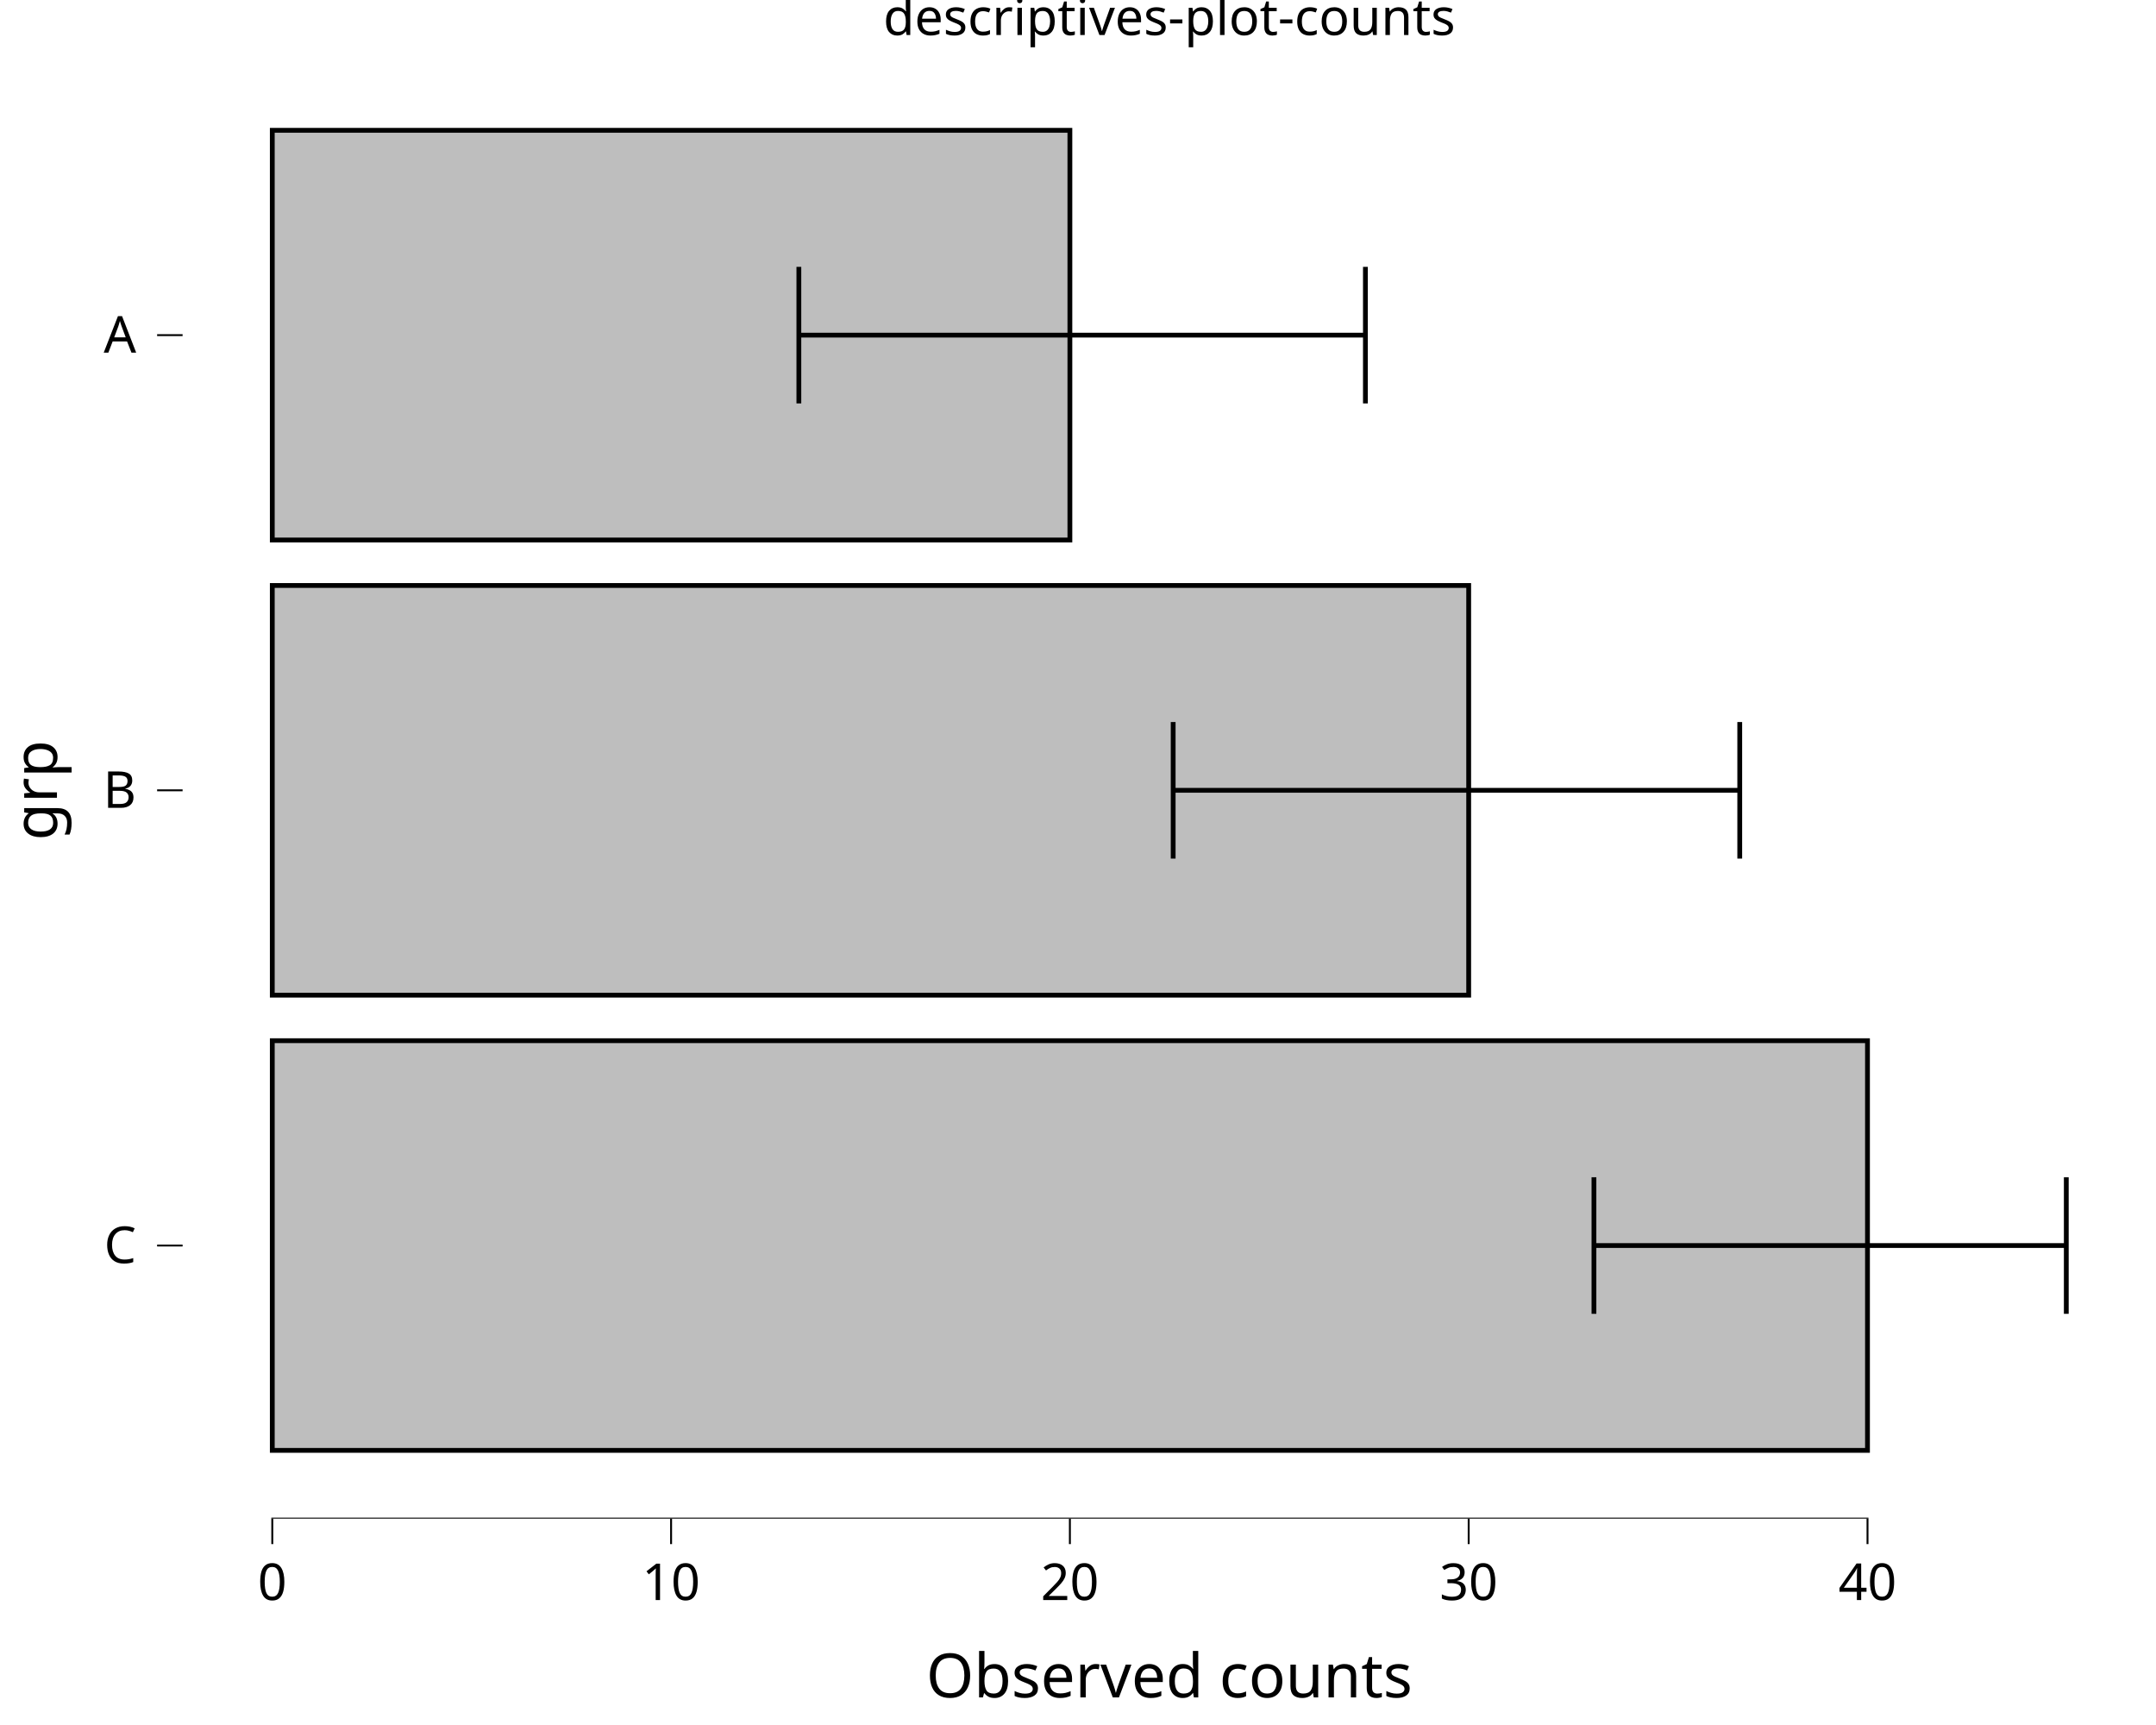
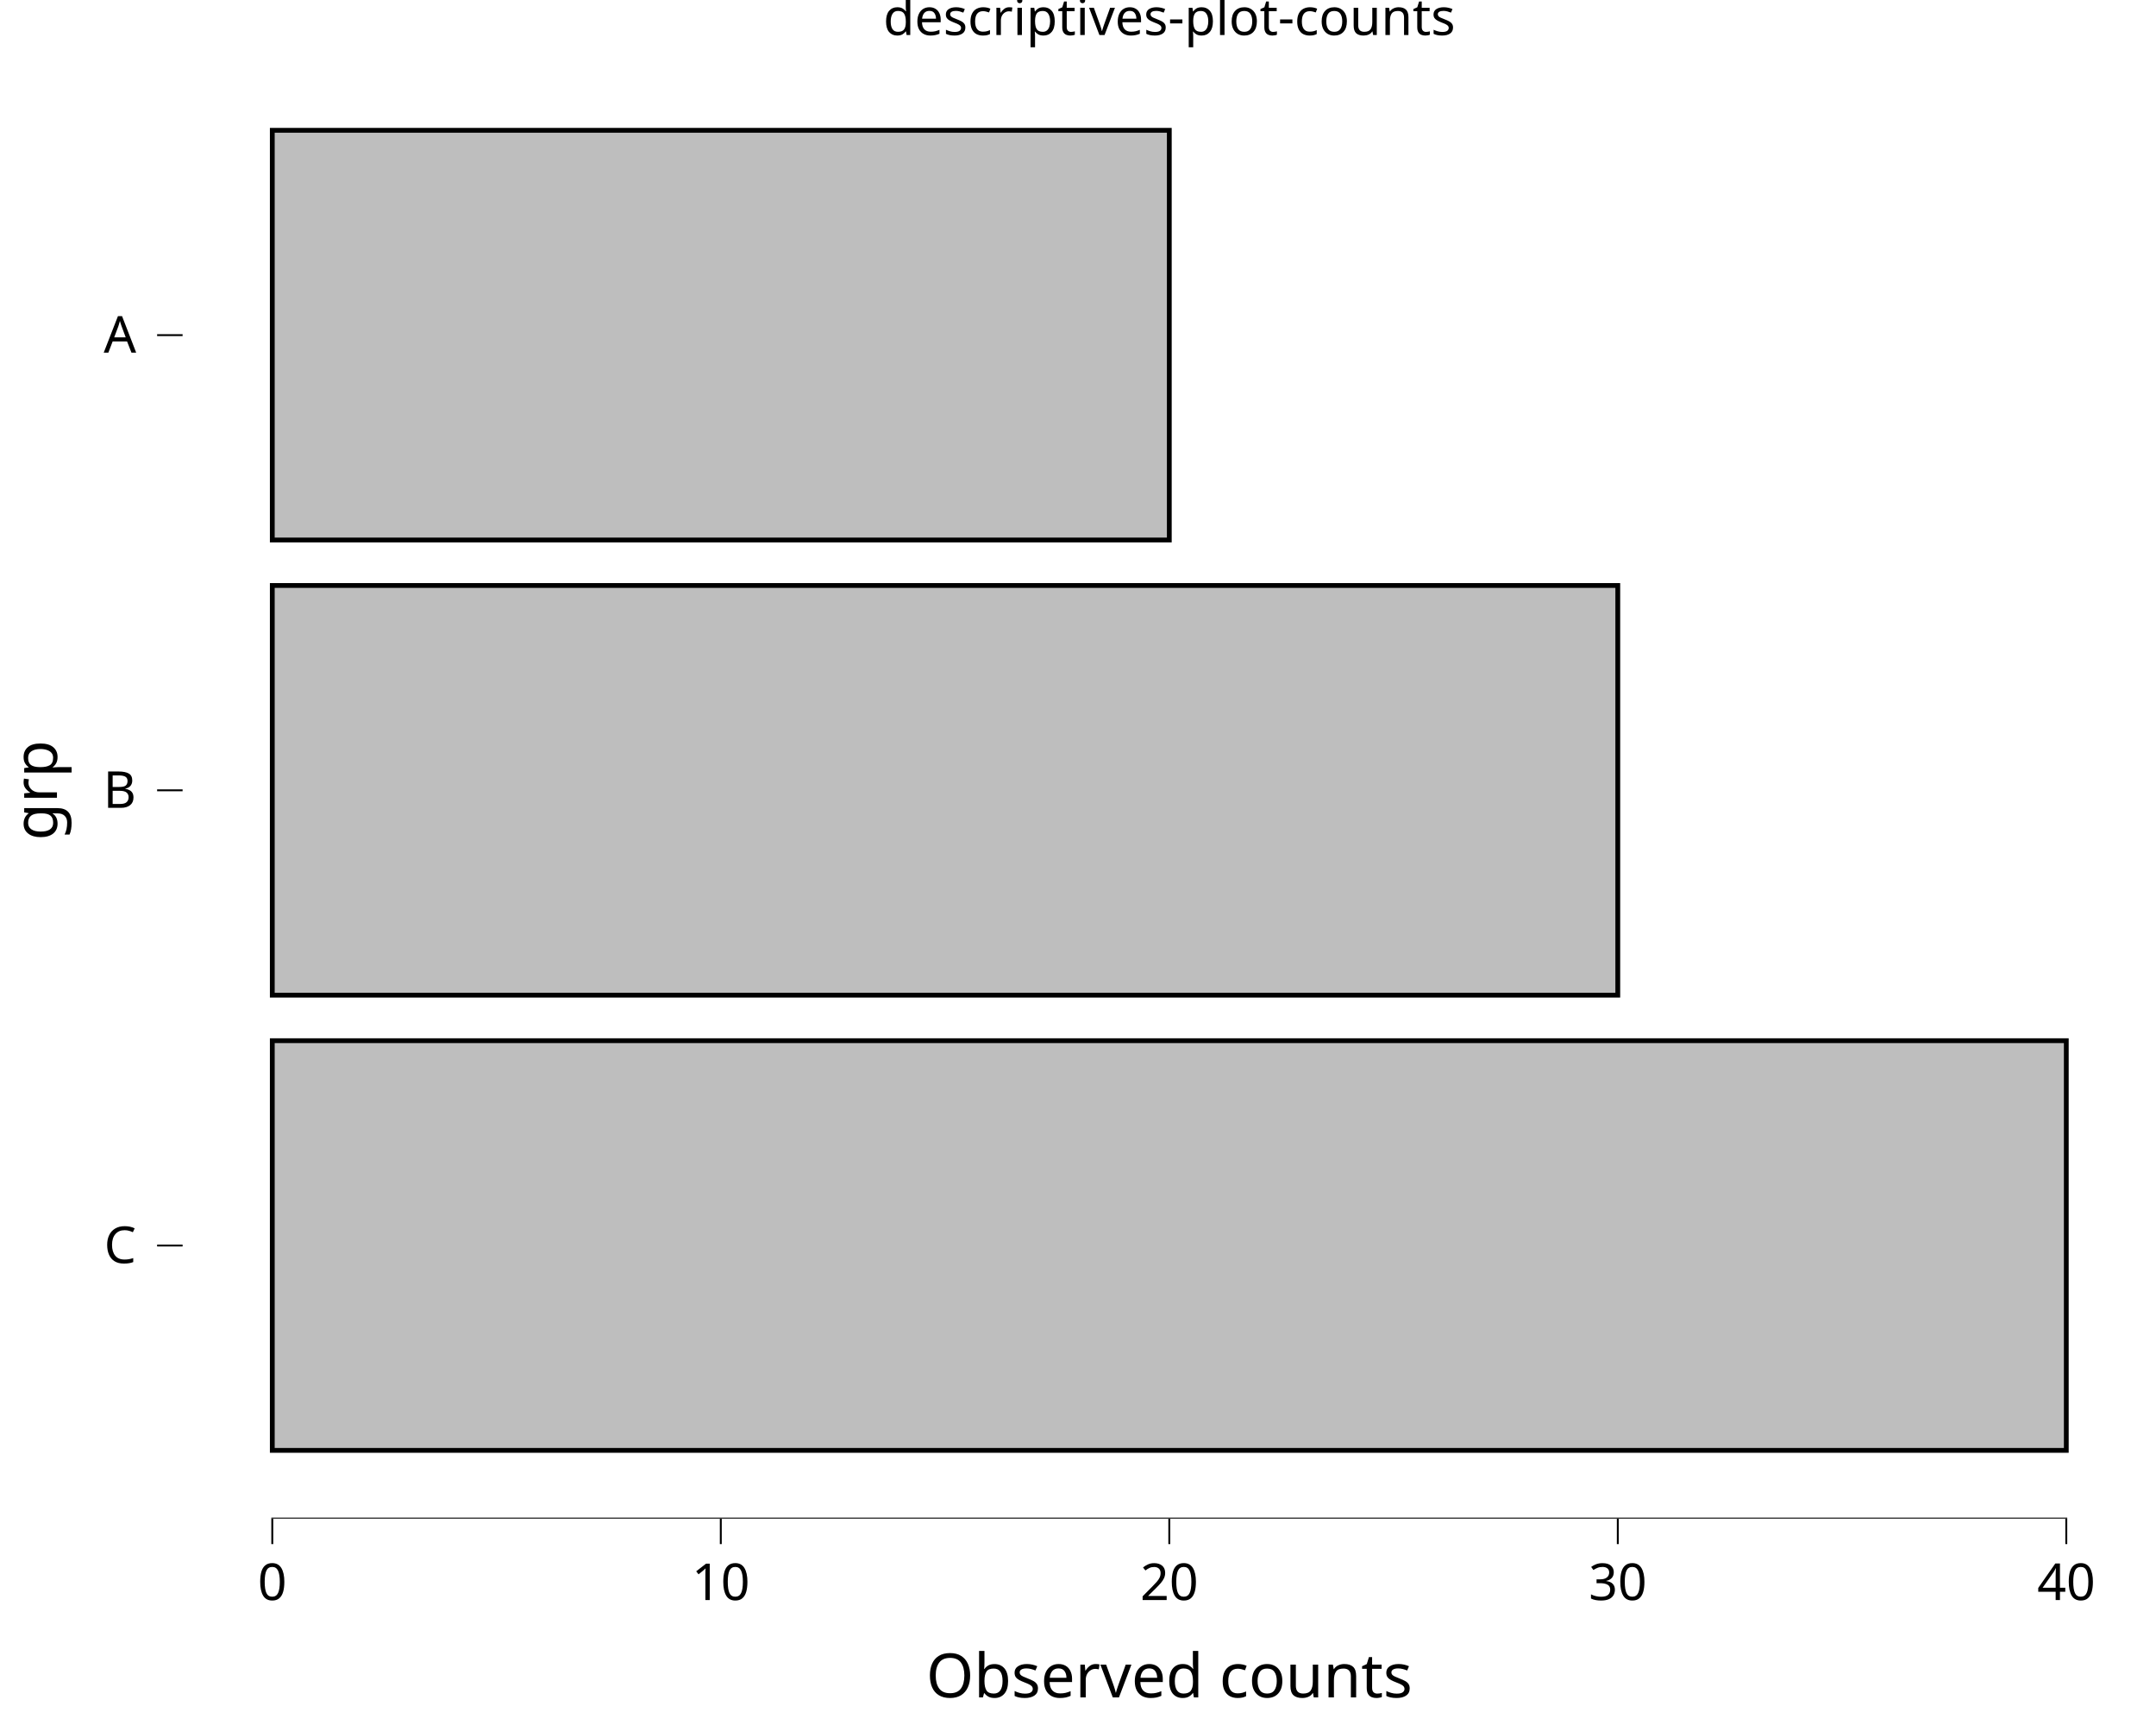
<svg xmlns="http://www.w3.org/2000/svg" class="svglite" data-engine-version="2.0" width="720.00pt" height="576.00pt" viewBox="0 0 720.00 576.00">
  <defs>
    <style type="text/css">
    .svglite line, .svglite polyline, .svglite polygon, .svglite path, .svglite rect, .svglite circle {
      fill: none;
      stroke: #000000;
      stroke-linecap: round;
      stroke-linejoin: round;
      stroke-miterlimit: 10.00;
    }
  </style>
  </defs>
  <rect width="100%" height="100%" style="stroke: none; fill: #FFFFFF;" />
  <defs>
    <clipPath id="cpMC4wMHw3MjAuMDB8MC4wMHw1NzYuMDA=">
      <rect x="0.00" y="0.00" width="720.00" height="576.00" />
    </clipPath>
  </defs>
  <g clip-path="url(#cpMC4wMHw3MjAuMDB8MC4wMHw1NzYuMDA=)">
    <rect x="0.00" y="0.00" width="720.00" height="576.00" style="stroke-width: 10.67; stroke: none;" />
  </g>
  <defs>
    <clipPath id="cpNjAuOTh8NzIwLjAwfDIwLjcxfDUwNy4wOQ==">
      <rect x="60.98" y="20.71" width="659.02" height="486.39" />
    </clipPath>
  </defs>
  <g clip-path="url(#cpNjAuOTh8NzIwLjAwfDIwLjcxfDUwNy4wOQ==)">
    <rect x="60.98" y="20.71" width="659.02" height="486.39" style="stroke-width: 10.67; stroke: none;" />
-     <rect x="90.93" y="43.51" width="266.36" height="136.80" style="stroke-width: 1.60; stroke-linecap: butt; stroke-linejoin: miter; fill: #BEBEBE;" />
-     <rect x="90.93" y="195.50" width="399.54" height="136.80" style="stroke-width: 1.60; stroke-linecap: butt; stroke-linejoin: miter; fill: #BEBEBE;" />
-     <rect x="90.93" y="347.50" width="532.72" height="136.80" style="stroke-width: 1.60; stroke-linecap: butt; stroke-linejoin: miter; fill: #BEBEBE;" />
-     <polyline points="455.98,134.70 455.98,89.11 " style="stroke-width: 1.60; stroke-linecap: butt;" />
-     <polyline points="455.98,111.91 266.78,111.91 " style="stroke-width: 1.60; stroke-linecap: butt;" />
-     <polyline points="266.78,134.70 266.78,89.11 " style="stroke-width: 1.60; stroke-linecap: butt;" />
-     <polyline points="580.99,286.70 580.99,241.10 " style="stroke-width: 1.60; stroke-linecap: butt;" />
-     <polyline points="580.99,263.90 391.78,263.90 " style="stroke-width: 1.60; stroke-linecap: butt;" />
-     <polyline points="391.78,286.70 391.78,241.10 " style="stroke-width: 1.60; stroke-linecap: butt;" />
-     <polyline points="690.04,438.70 690.04,393.10 " style="stroke-width: 1.60; stroke-linecap: butt;" />
-     <polyline points="690.04,415.90 532.30,415.90 " style="stroke-width: 1.60; stroke-linecap: butt;" />
-     <polyline points="532.30,438.70 532.30,393.10 " style="stroke-width: 1.60; stroke-linecap: butt;" />
-     <line x1="90.61" y1="507.09" x2="623.97" y2="507.09" style="stroke-width: 0.64; stroke-linecap: butt;" />
+     <rect x="90.93" y="43.51" width="299.56" height="136.80" style="stroke-width: 1.60; stroke-linecap: butt; stroke-linejoin: miter; fill: #BEBEBE;" />
+     <rect x="90.93" y="195.50" width="449.33" height="136.80" style="stroke-width: 1.60; stroke-linecap: butt; stroke-linejoin: miter; fill: #BEBEBE;" />
+     <rect x="90.93" y="347.50" width="599.11" height="136.80" style="stroke-width: 1.60; stroke-linecap: butt; stroke-linejoin: miter; fill: #BEBEBE;" />
+     <line x1="90.61" y1="507.09" x2="690.36" y2="507.09" style="stroke-width: 0.64; stroke-linecap: butt;" />
    <rect x="60.98" y="20.71" width="659.02" height="486.39" style="stroke-width: 0.00; stroke: none;" />
  </g>
  <g clip-path="url(#cpMC4wMHw3MjAuMDB8MC4wMHw1NzYuMDA=)">
    <polyline points="60.98,507.09 60.98,20.71 " style="stroke-width: 0.00; stroke: none; stroke-linecap: butt;" />
    <text x="45.50" y="421.75" text-anchor="end" style="font-size: 17.00px; font-family: sans;" textLength="12.28px" lengthAdjust="spacingAndGlyphs">C</text>
    <text x="45.50" y="269.75" text-anchor="end" style="font-size: 17.00px; font-family: sans;" textLength="11.34px" lengthAdjust="spacingAndGlyphs">B</text>
    <text x="45.50" y="117.76" text-anchor="end" style="font-size: 17.00px; font-family: sans;" textLength="11.34px" lengthAdjust="spacingAndGlyphs">A</text>
    <polyline points="52.47,415.90 60.98,415.90 " style="stroke-width: 0.64; stroke-linecap: butt;" />
    <polyline points="52.47,263.90 60.98,263.90 " style="stroke-width: 0.64; stroke-linecap: butt;" />
    <polyline points="52.47,111.91 60.98,111.91 " style="stroke-width: 0.64; stroke-linecap: butt;" />
    <polyline points="60.98,507.09 720.00,507.09 " style="stroke-width: 0.00; stroke: none; stroke-linecap: butt;" />
    <polyline points="90.93,515.60 90.93,507.09 " style="stroke-width: 0.64; stroke-linecap: butt;" />
-     <polyline points="224.11,515.60 224.11,507.09 " style="stroke-width: 0.64; stroke-linecap: butt;" />
-     <polyline points="357.29,515.60 357.29,507.09 " style="stroke-width: 0.64; stroke-linecap: butt;" />
-     <polyline points="490.47,515.60 490.47,507.09 " style="stroke-width: 0.64; stroke-linecap: butt;" />
-     <polyline points="623.66,515.60 623.66,507.09 " style="stroke-width: 0.64; stroke-linecap: butt;" />
+     <polyline points="240.71,515.60 240.71,507.09 " style="stroke-width: 0.64; stroke-linecap: butt;" />
+     <polyline points="390.49,515.60 390.49,507.09 " style="stroke-width: 0.64; stroke-linecap: butt;" />
+     <polyline points="540.27,515.60 540.27,507.09 " style="stroke-width: 0.64; stroke-linecap: butt;" />
+     <polyline points="690.04,515.60 690.04,507.09 " style="stroke-width: 0.64; stroke-linecap: butt;" />
    <text x="90.93" y="534.27" text-anchor="middle" style="font-size: 17.00px; font-family: sans;" textLength="9.46px" lengthAdjust="spacingAndGlyphs">0</text>
-     <text x="224.11" y="534.27" text-anchor="middle" style="font-size: 17.00px; font-family: sans;" textLength="18.91px" lengthAdjust="spacingAndGlyphs">10</text>
-     <text x="357.29" y="534.27" text-anchor="middle" style="font-size: 17.00px; font-family: sans;" textLength="18.91px" lengthAdjust="spacingAndGlyphs">20</text>
-     <text x="490.47" y="534.27" text-anchor="middle" style="font-size: 17.00px; font-family: sans;" textLength="18.91px" lengthAdjust="spacingAndGlyphs">30</text>
-     <text x="623.66" y="534.27" text-anchor="middle" style="font-size: 17.00px; font-family: sans;" textLength="18.91px" lengthAdjust="spacingAndGlyphs">40</text>
+     <text x="240.71" y="534.27" text-anchor="middle" style="font-size: 17.00px; font-family: sans;" textLength="18.91px" lengthAdjust="spacingAndGlyphs">10</text>
+     <text x="390.49" y="534.27" text-anchor="middle" style="font-size: 17.00px; font-family: sans;" textLength="18.91px" lengthAdjust="spacingAndGlyphs">20</text>
+     <text x="540.27" y="534.27" text-anchor="middle" style="font-size: 17.00px; font-family: sans;" textLength="18.91px" lengthAdjust="spacingAndGlyphs">30</text>
+     <text x="690.04" y="534.27" text-anchor="middle" style="font-size: 17.00px; font-family: sans;" textLength="18.91px" lengthAdjust="spacingAndGlyphs">40</text>
    <text x="390.49" y="566.78" text-anchor="middle" style="font-size: 20.40px; font-family: sans;" textLength="154.26px" lengthAdjust="spacingAndGlyphs">Observed counts</text>
    <text transform="translate(19.02,263.90) rotate(-90)" text-anchor="middle" style="font-size: 20.40px; font-family: sans;" textLength="29.49px" lengthAdjust="spacingAndGlyphs">grp</text>
    <text x="390.49" y="11.70" text-anchor="middle" style="font-size: 17.00px; font-family: sans;" textLength="178.61px" lengthAdjust="spacingAndGlyphs">descriptives-plot-counts</text>
  </g>
</svg>
